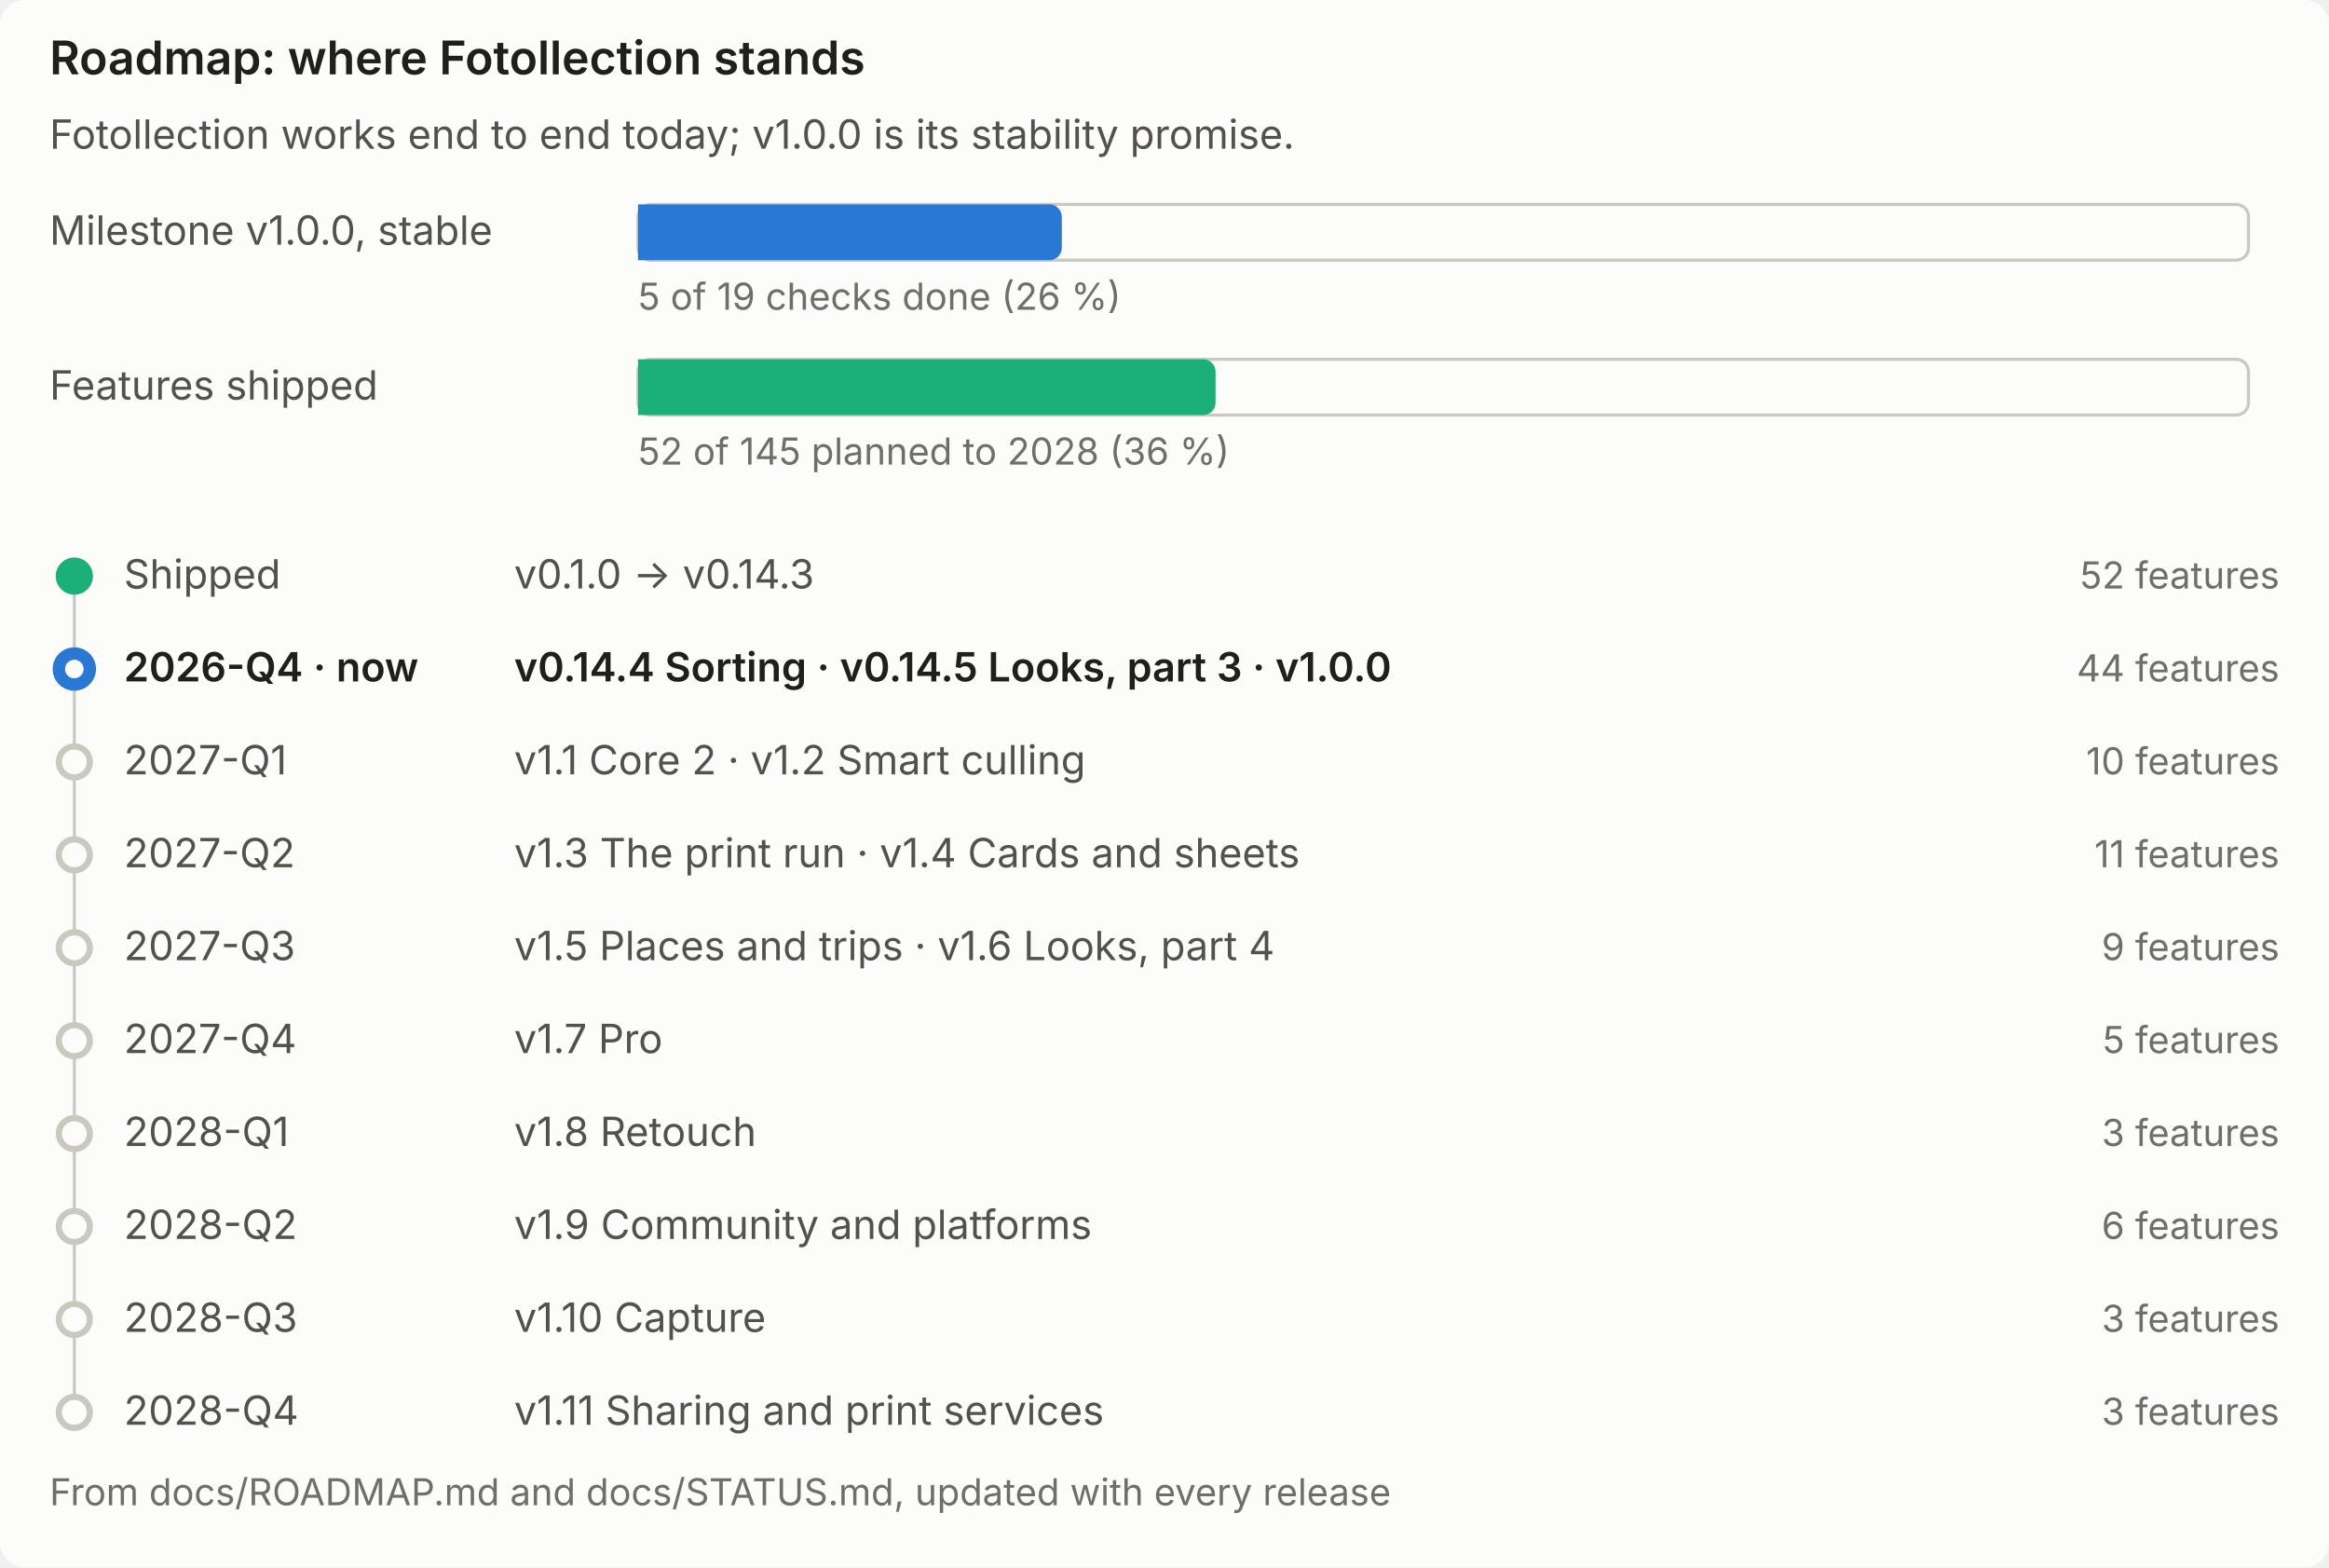
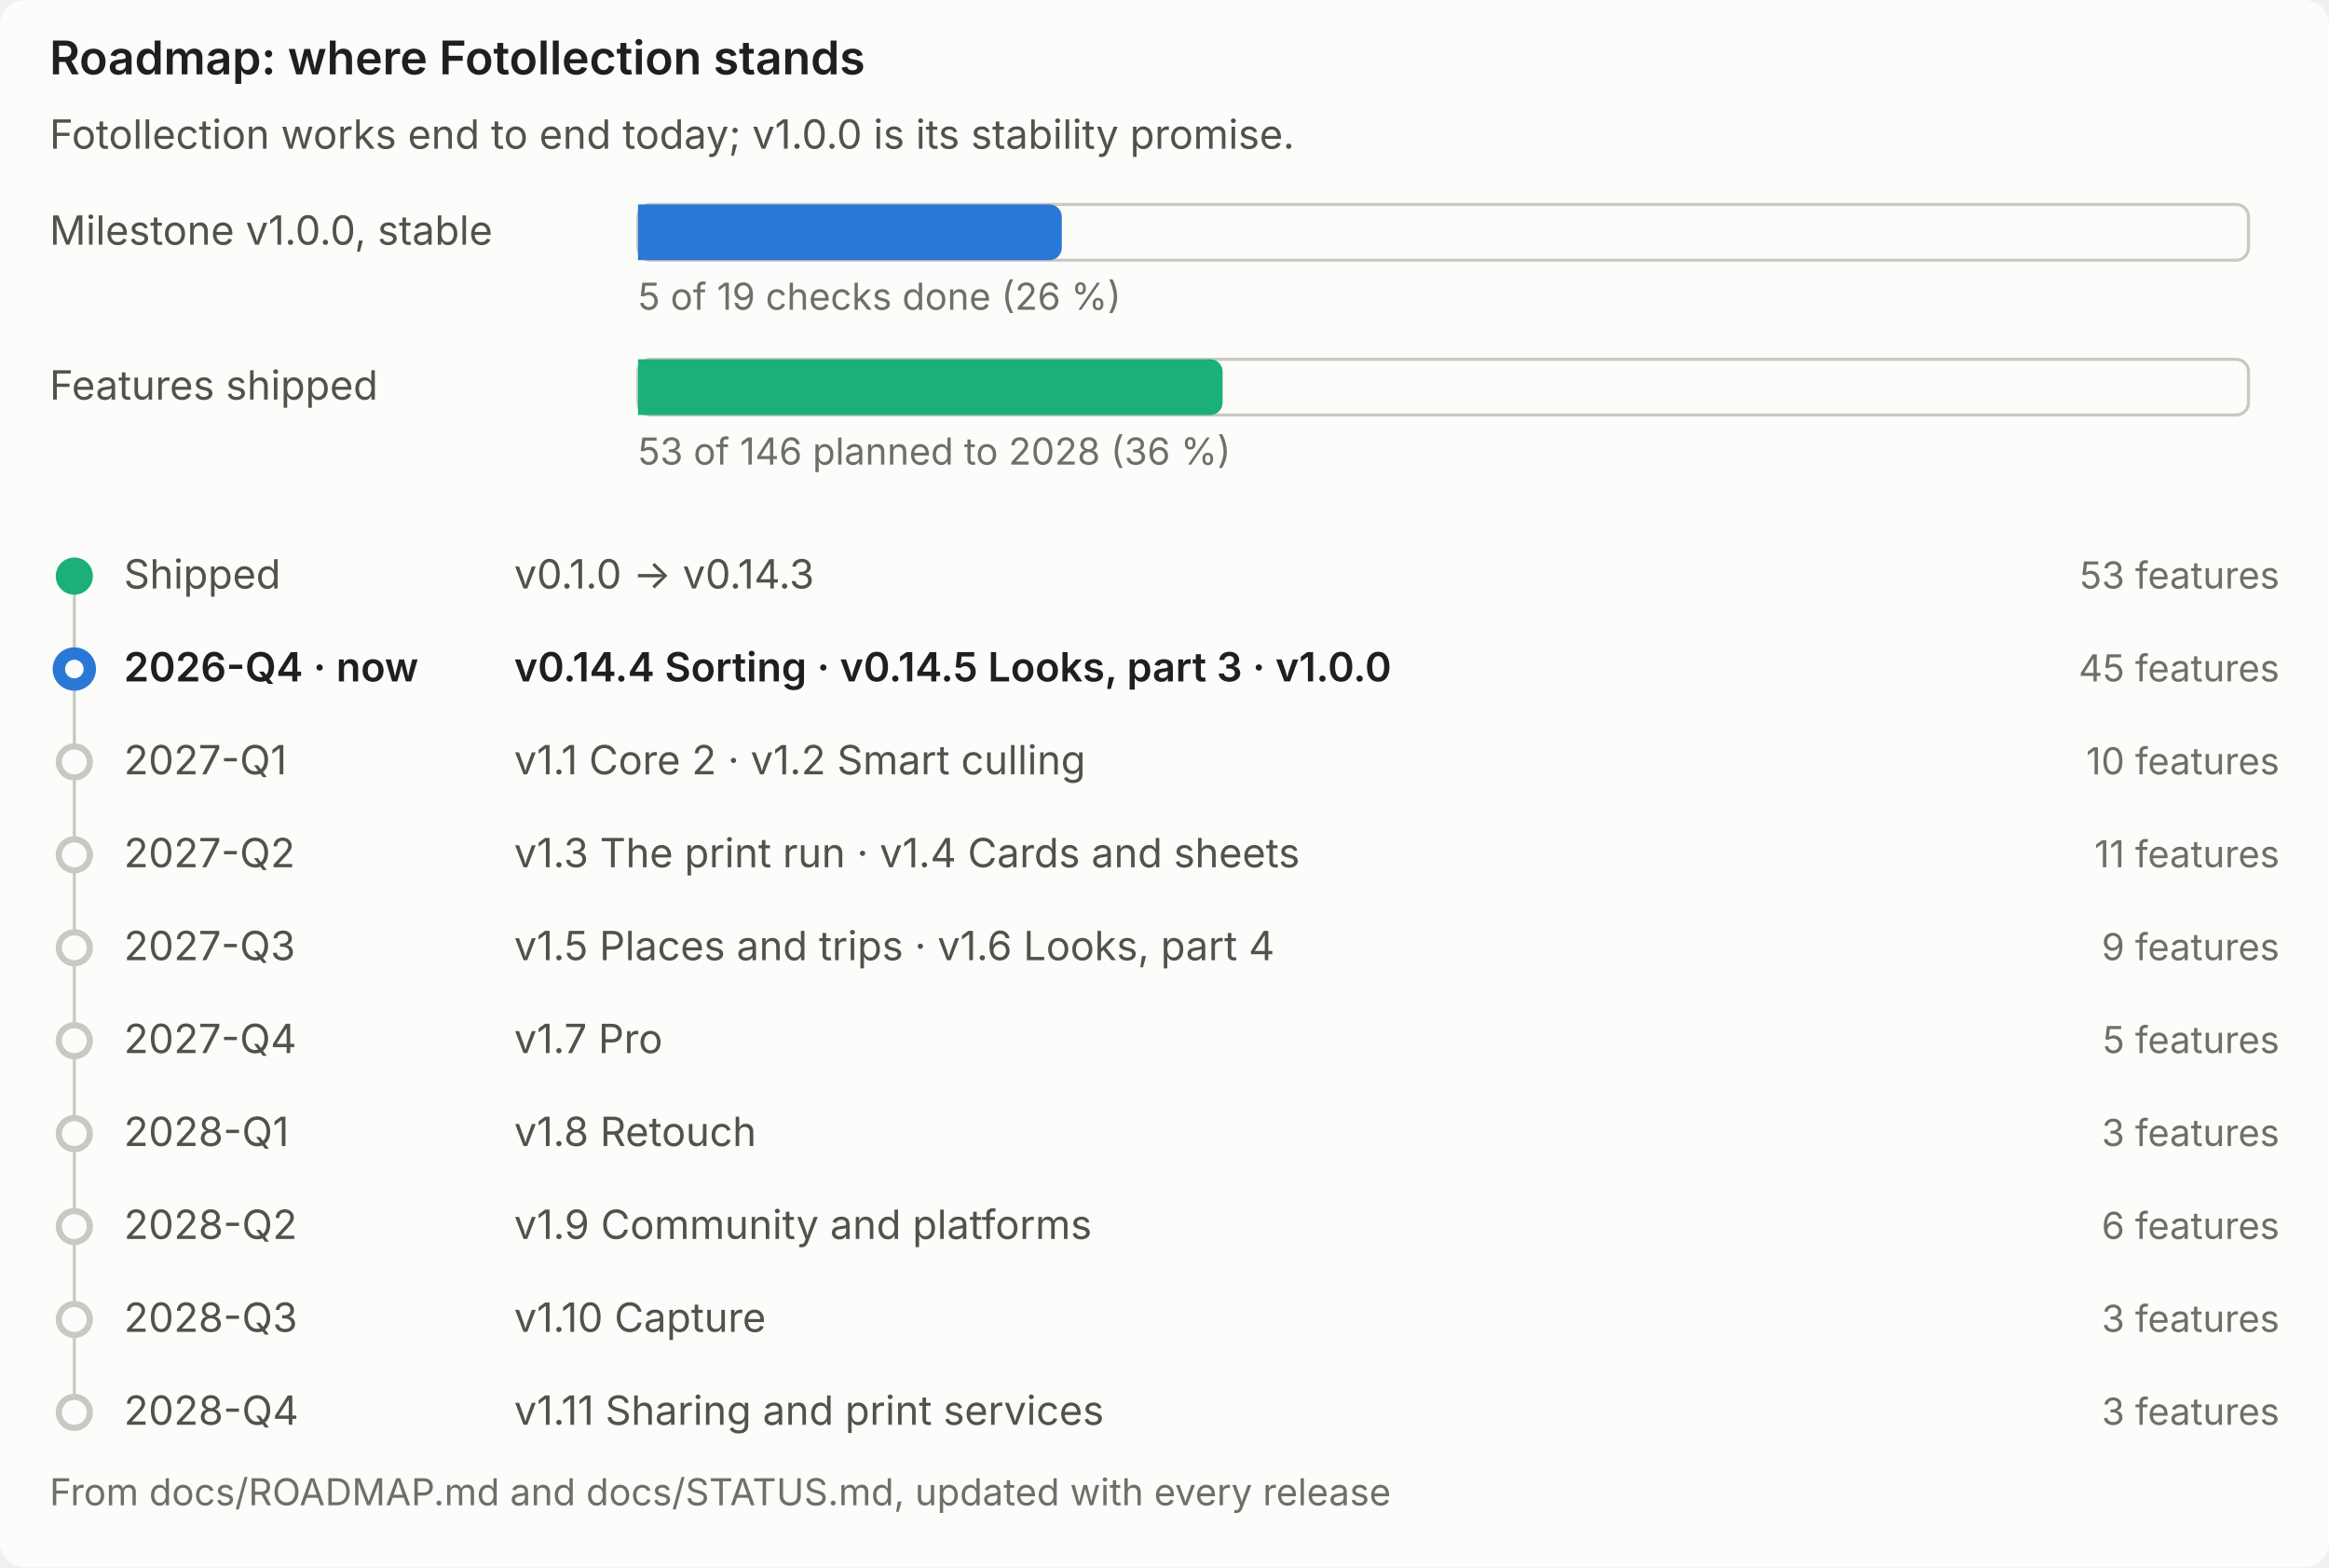
<svg xmlns="http://www.w3.org/2000/svg" viewBox="-16 -16 752 506" width="752" height="506" role="img" aria-labelledby="t d">
  <style>
  .bg{fill:#fcfcfb} .t1{fill:#1f1f1e;font:600 13px system-ui,-apple-system,Segoe UI,sans-serif}
  .t2{fill:#52514c;font:13px system-ui,-apple-system,Segoe UI,sans-serif}
  .t3{fill:#6f6e68;font:12px system-ui,-apple-system,Segoe UI,sans-serif}
  .h{font-size:15px} .num{font-variant-numeric:tabular-nums} .axis{stroke:#c9c8c1;stroke-width:1}
  .ref{stroke:#52514c;stroke-width:1.5;stroke-dasharray:4 3} .refw{stroke:#eb6834;stroke-width:1.5;stroke-dasharray:4 3}
  .s1{fill:#2a78d6} .old{fill-opacity:.45} .s2{fill:#eb6834} .s3{fill:#1baf7a} .s4{fill:#eda100} .s5{fill:#e87ba4} .gap{stroke:#fcfcfb;stroke-width:2}
  .in{fill:#fff}
  @media (prefers-color-scheme: dark){
    .bg{fill:#1a1a19} .t1{fill:#f0efec} .t2{fill:#c3c2b7} .t3{fill:#9d9c93} .axis{stroke:#45443f}
    .ref{stroke:#c3c2b7} .refw{stroke:#d95926}
    .s1{fill:#3987e5} .s2{fill:#d95926} .s3{fill:#199e70} .s4{fill:#c98500} .s5{fill:#d55181} .gap{stroke:#1a1a19}
  }
</style>
  <rect class="bg" x="-16" y="-16" width="752" height="506" rx="8" />
  <text class="t1 h" x="0" y="8">Roadmap: where Fotollection stands</text>
  <text class="t2" x="0" y="32">Fotollection works end to end today; v1.0.0 is its stability promise.</text>
  <text class="t2" x="0" y="63">Milestone v1.0.0, stable</text>
  <rect class="axis" x="190" y="50" width="520" height="18" rx="4" fill="none" />
  <path class="s1" d="M190 50h132.842a4 4 0 0 1 4 4v10a4 4 0 0 1 -4 4h-132.842z" />
  <text class="t3 num" x="190" y="84">5 of 19 checks done (26 %)</text>
  <text class="t2" x="0" y="113">Features shipped</text>
  <rect class="axis" x="190" y="100" width="520" height="18" rx="4" fill="none" />
-   <path class="s3" d="M190 100h182.483a4 4 0 0 1 4 4v10a4 4 0 0 1 -4 4h-182.483z" />
-   <text class="t3 num" x="190" y="134">52 of 145 planned to 2028 (36 %)</text>
+   <path class="s3" d="M190 100h184.767a4 4 0 0 1 4 4v10a4 4 0 0 1 -4 4h-184.767z" />
+   <text class="t3 num" x="190" y="134">53 of 146 planned to 2028 (36 %)</text>
  <line class="axis" x1="8" x2="8" y1="170" y2="440" />
  <circle class="s3" cx="8" cy="170" r="6" />
  <text class="t2" x="24" y="174">Shipped</text>
  <text class="t2" x="150" y="174">v0.1.0 → v0.14.3</text>
-   <text class="t3 num" x="720" y="174" text-anchor="end">52 features</text>
+   <text class="t3 num" x="720" y="174" text-anchor="end">53 features</text>
  <circle class="s1" cx="8" cy="200" r="7" />
  <circle class="bg" cx="8" cy="200" r="3" />
  <text class="t1" x="24" y="204">2026-Q4 · now</text>
  <text class="t1" x="150" y="204">v0.14.4 Sorting · v0.14.5 Looks, part 3 · v1.0.0</text>
-   <text class="t3 num" x="720" y="204" text-anchor="end">44 features</text>
+   <text class="t3 num" x="720" y="204" text-anchor="end">45 features</text>
  <circle class="bg axis" cx="8" cy="230" r="5" style="stroke-width:2" />
  <text class="t2" x="24" y="234">2027-Q1</text>
  <text class="t2" x="150" y="234">v1.1 Core 2 · v1.2 Smart culling</text>
  <text class="t3 num" x="720" y="234" text-anchor="end">10 features</text>
  <circle class="bg axis" cx="8" cy="260" r="5" style="stroke-width:2" />
  <text class="t2" x="24" y="264">2027-Q2</text>
  <text class="t2" x="150" y="264">v1.3 The print run · v1.4 Cards and sheets</text>
  <text class="t3 num" x="720" y="264" text-anchor="end">11 features</text>
  <circle class="bg axis" cx="8" cy="290" r="5" style="stroke-width:2" />
  <text class="t2" x="24" y="294">2027-Q3</text>
  <text class="t2" x="150" y="294">v1.5 Places and trips · v1.6 Looks, part 4</text>
  <text class="t3 num" x="720" y="294" text-anchor="end">9 features</text>
  <circle class="bg axis" cx="8" cy="320" r="5" style="stroke-width:2" />
  <text class="t2" x="24" y="324">2027-Q4</text>
  <text class="t2" x="150" y="324">v1.7 Pro</text>
  <text class="t3 num" x="720" y="324" text-anchor="end">5 features</text>
  <circle class="bg axis" cx="8" cy="350" r="5" style="stroke-width:2" />
  <text class="t2" x="24" y="354">2028-Q1</text>
  <text class="t2" x="150" y="354">v1.8 Retouch</text>
  <text class="t3 num" x="720" y="354" text-anchor="end">3 features</text>
  <circle class="bg axis" cx="8" cy="380" r="5" style="stroke-width:2" />
  <text class="t2" x="24" y="384">2028-Q2</text>
  <text class="t2" x="150" y="384">v1.9 Community and platforms</text>
  <text class="t3 num" x="720" y="384" text-anchor="end">6 features</text>
  <circle class="bg axis" cx="8" cy="410" r="5" style="stroke-width:2" />
  <text class="t2" x="24" y="414">2028-Q3</text>
  <text class="t2" x="150" y="414">v1.10 Capture</text>
  <text class="t3 num" x="720" y="414" text-anchor="end">3 features</text>
  <circle class="bg axis" cx="8" cy="440" r="5" style="stroke-width:2" />
  <text class="t2" x="24" y="444">2028-Q4</text>
  <text class="t2" x="150" y="444">v1.11 Sharing and print services</text>
  <text class="t3 num" x="720" y="444" text-anchor="end">3 features</text>
  <text class="t3" x="0" y="470">From docs/ROADMAP.md and docs/STATUS.md, updated with every release</text>
</svg>
